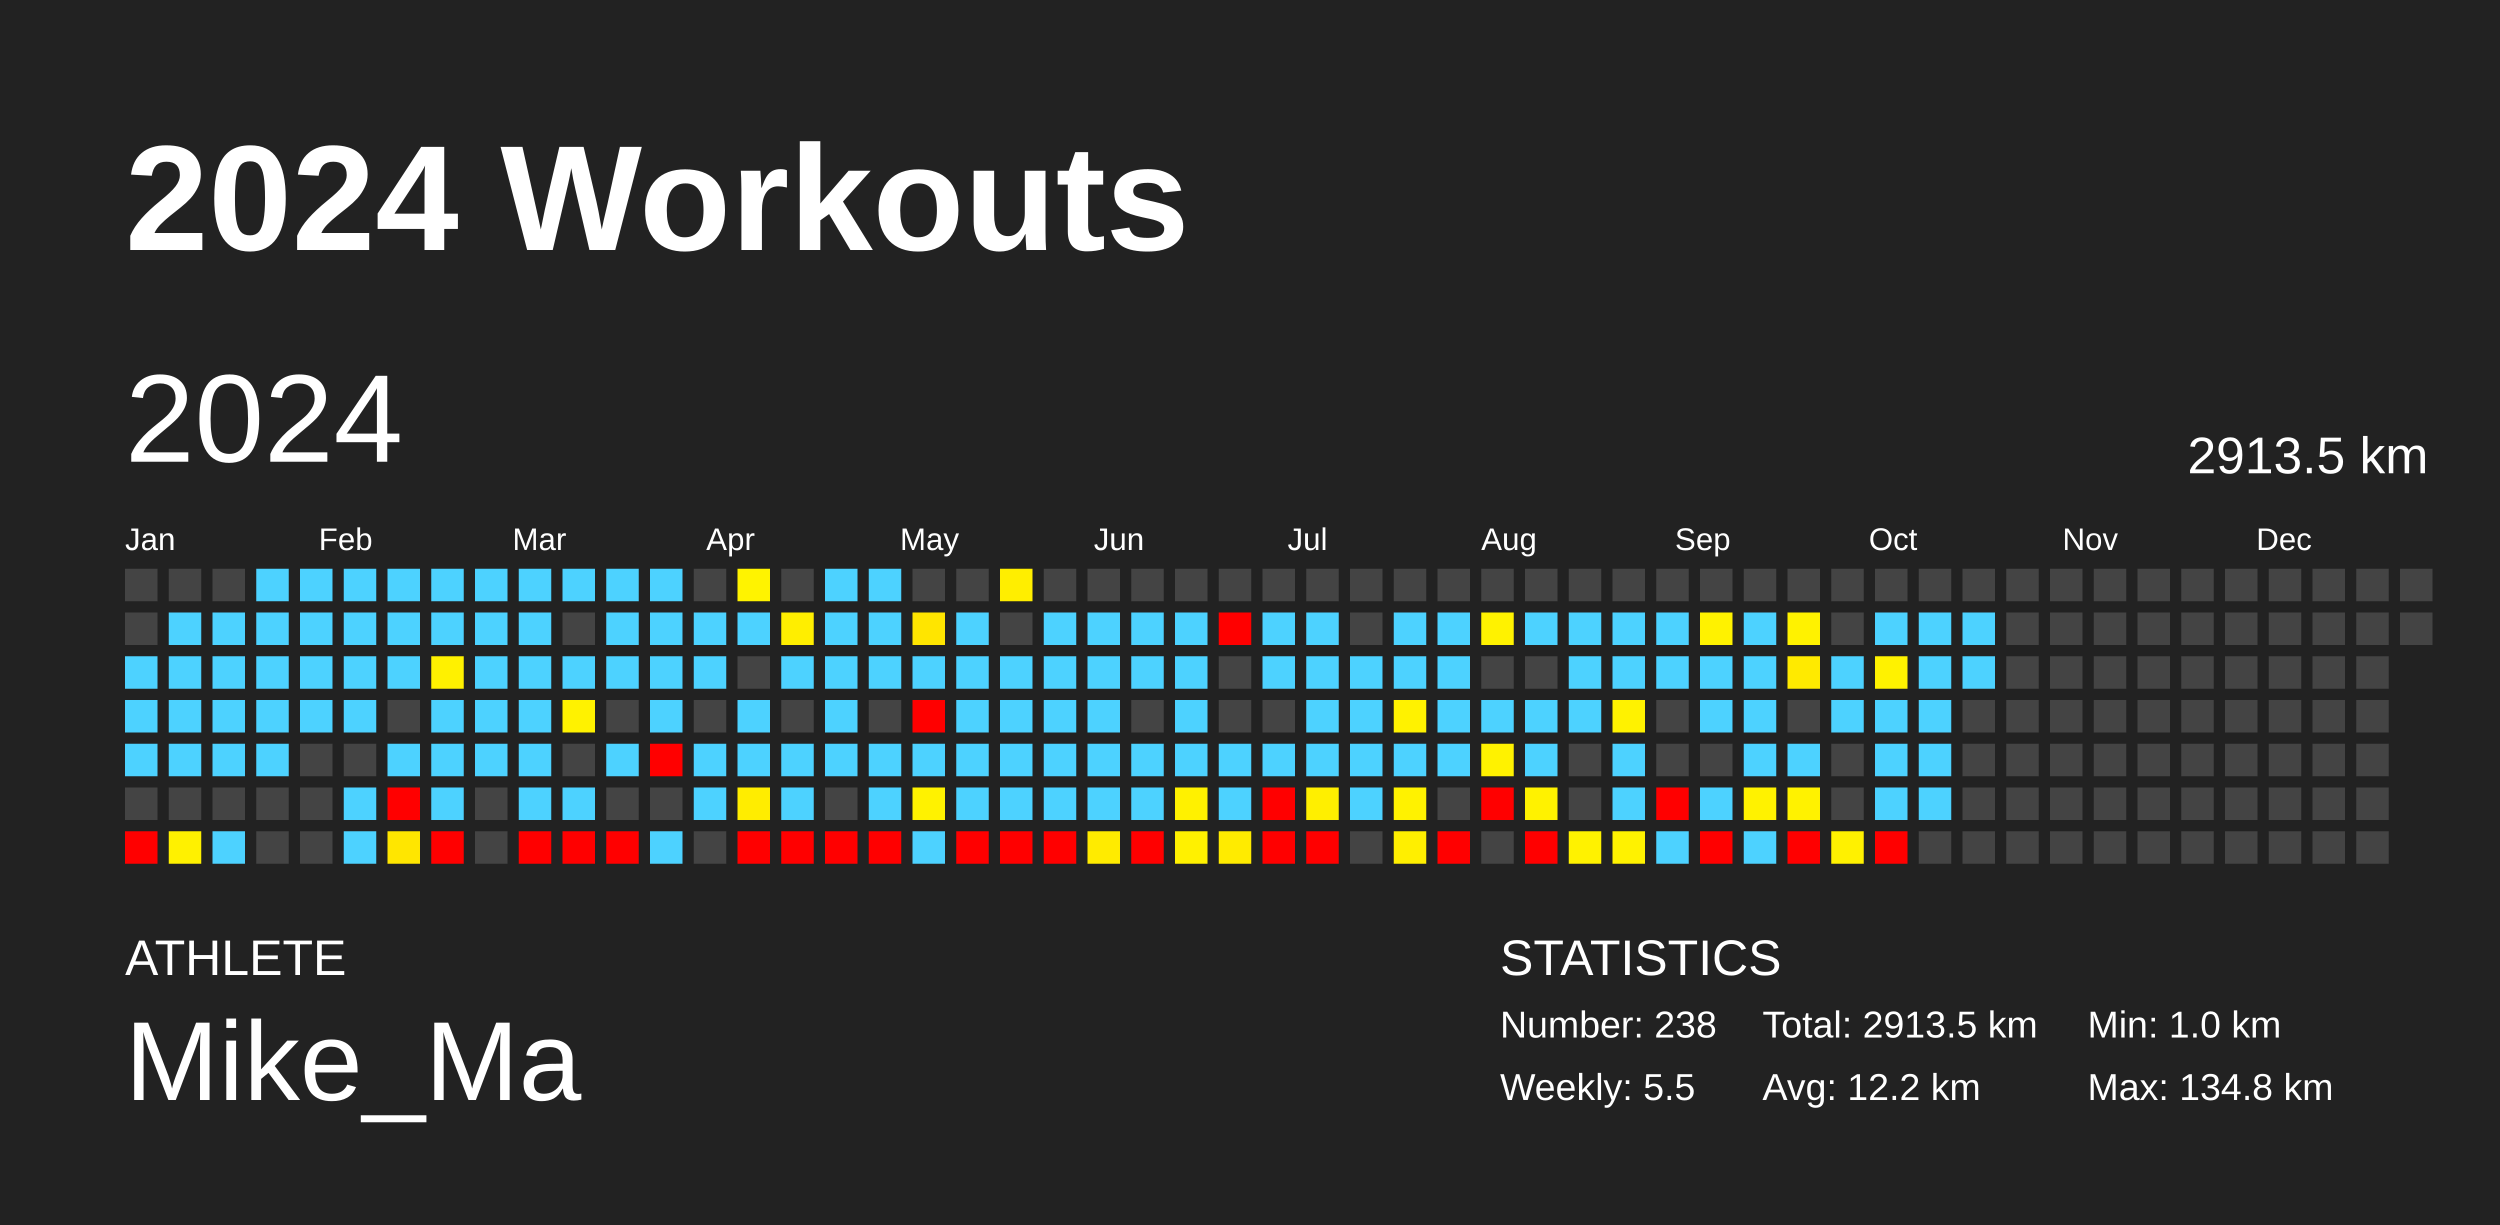
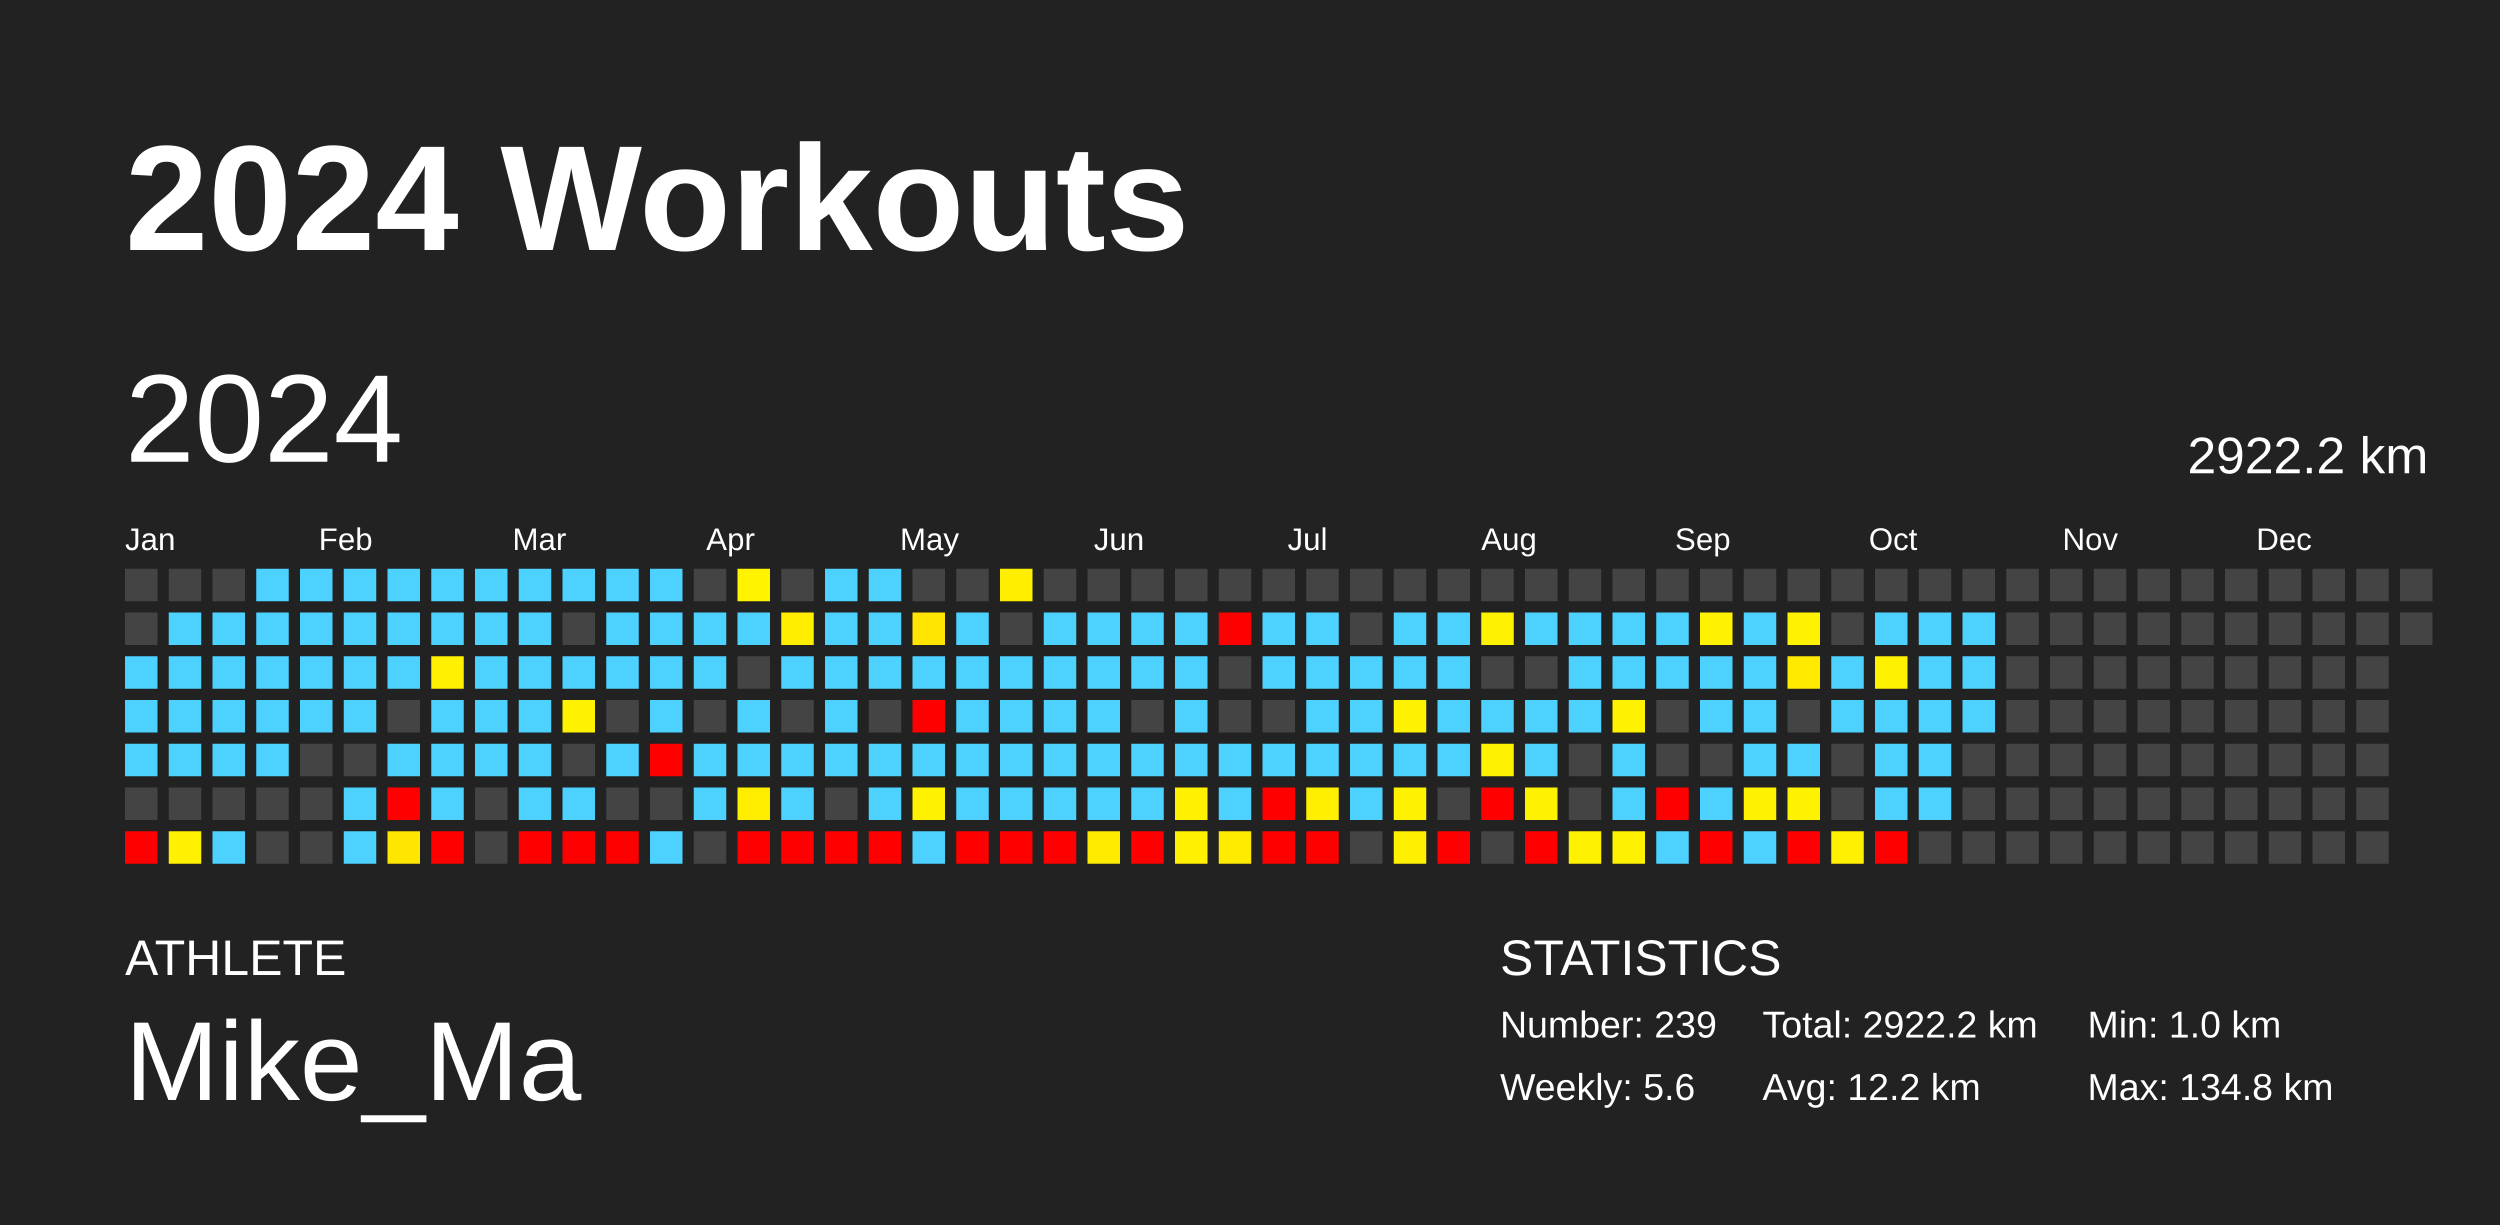
<svg xmlns="http://www.w3.org/2000/svg" baseProfile="full" height="98mm" version="1.1" viewBox="0,0,200,98" width="200mm">
  <defs />
  <rect fill="#222222" height="98" width="200" x="0" y="0" />
  <text fill="#FFFFFF" style="font-size:12px; font-family:Arial; font-weight:bold;" x="10" y="20">2024 Workouts</text>
  <text fill="#FFFFFF" style="font-size:4px; font-family:Arial" x="10" y="78">ATHLETE</text>
  <text fill="#FFFFFF" style="font-size:9px; font-family:Arial" x="10" y="88">Mike_Ma</text>
  <text fill="#FFFFFF" style="font-size:4px; font-family:Arial" x="120" y="78">STATISTICS</text>
-   <text fill="#FFFFFF" style="font-size:3px; font-family:Arial" x="120" y="83">Number: 238</text>
-   <text fill="#FFFFFF" style="font-size:3px; font-family:Arial" x="120" y="88">Weekly: 5.5</text>
-   <text fill="#FFFFFF" style="font-size:3px; font-family:Arial" x="141" y="83">Total: 2913.5 km</text>
+   <text fill="#FFFFFF" style="font-size:3px; font-family:Arial" x="120" y="83">Number: 239</text>
+   <text fill="#FFFFFF" style="font-size:3px; font-family:Arial" x="120" y="88">Weekly: 5.6</text>
+   <text fill="#FFFFFF" style="font-size:3px; font-family:Arial" x="141" y="83">Total: 2922.2 km</text>
  <text fill="#FFFFFF" style="font-size:3px; font-family:Arial" x="141" y="88">Avg: 12.2 km</text>
  <text fill="#FFFFFF" style="font-size:3px; font-family:Arial" x="167" y="83">Min: 1.0 km</text>
  <text fill="#FFFFFF" style="font-size:3px; font-family:Arial" x="167" y="88">Max: 134.8 km</text>
  <text dominant-baseline="hanging" fill="#FFFFFF" style="font-size:10.0px; font-family:Arial;" x="10" y="30">2024</text>
-   <text dominant-baseline="hanging" fill="#FFFFFF" style="font-size:4.125px; font-family:Arial;" x="175" y="35">2913.5 km</text>
+   <text dominant-baseline="hanging" fill="#FFFFFF" style="font-size:4.125px; font-family:Arial;" x="175" y="35">2922.2 km</text>
  <text fill="#FFFFFF" style="font-size:2.5px; font-family:Arial" x="10.0" y="44">Jan</text>
  <text fill="#FFFFFF" style="font-size:2.5px; font-family:Arial" x="25.5" y="44">Feb</text>
  <text fill="#FFFFFF" style="font-size:2.5px; font-family:Arial" x="41.0" y="44">Mar</text>
  <text fill="#FFFFFF" style="font-size:2.5px; font-family:Arial" x="56.5" y="44">Apr</text>
  <text fill="#FFFFFF" style="font-size:2.5px; font-family:Arial" x="72.0" y="44">May</text>
  <text fill="#FFFFFF" style="font-size:2.5px; font-family:Arial" x="87.5" y="44">Jun</text>
  <text fill="#FFFFFF" style="font-size:2.5px; font-family:Arial" x="103.0" y="44">Jul</text>
  <text fill="#FFFFFF" style="font-size:2.5px; font-family:Arial" x="118.5" y="44">Aug</text>
  <text fill="#FFFFFF" style="font-size:2.5px; font-family:Arial" x="134.0" y="44">Sep</text>
  <text fill="#FFFFFF" style="font-size:2.5px; font-family:Arial" x="149.5" y="44">Oct</text>
  <text fill="#FFFFFF" style="font-size:2.5px; font-family:Arial" x="165.0" y="44">Nov</text>
  <text fill="#FFFFFF" style="font-size:2.5px; font-family:Arial" x="180.5" y="44">Dec</text>
  <rect fill="#444444" height="2.6" width="2.6" x="10.0" y="45.5" />
  <rect fill="#444444" height="2.6" width="2.6" x="10.0" y="49.0" />
  <rect fill="#4dd2ff" height="2.6" width="2.6" x="10.0" y="52.5" />
  <rect fill="#4dd2ff" height="2.6" width="2.6" x="10.0" y="56.0" />
  <rect fill="#4dd2ff" height="2.6" width="2.6" x="10.0" y="59.5" />
  <rect fill="#444444" height="2.6" width="2.6" x="10.0" y="63.0" />
  <rect fill="red" height="2.6" width="2.6" x="10.0" y="66.5" />
  <rect fill="#444444" height="2.6" width="2.6" x="13.5" y="45.5" />
  <rect fill="#4dd2ff" height="2.6" width="2.6" x="13.5" y="49.0" />
  <rect fill="#4dd2ff" height="2.6" width="2.6" x="13.5" y="52.5" />
  <rect fill="#4dd2ff" height="2.6" width="2.6" x="13.5" y="56.0" />
  <rect fill="#4dd2ff" height="2.6" width="2.6" x="13.5" y="59.5" />
  <rect fill="#444444" height="2.6" width="2.6" x="13.5" y="63.0" />
  <rect fill="#fff100" height="2.6" width="2.6" x="13.5" y="66.5" />
  <rect fill="#444444" height="2.6" width="2.6" x="17.0" y="45.5" />
  <rect fill="#4dd2ff" height="2.6" width="2.6" x="17.0" y="49.0" />
  <rect fill="#4dd2ff" height="2.6" width="2.6" x="17.0" y="52.5" />
  <rect fill="#4dd2ff" height="2.6" width="2.6" x="17.0" y="56.0" />
  <rect fill="#4dd2ff" height="2.6" width="2.6" x="17.0" y="59.5" />
  <rect fill="#444444" height="2.6" width="2.6" x="17.0" y="63.0" />
  <rect fill="#4dd2ff" height="2.6" width="2.6" x="17.0" y="66.5" />
  <rect fill="#4dd2ff" height="2.6" width="2.6" x="20.5" y="45.5" />
  <rect fill="#4dd2ff" height="2.6" width="2.6" x="20.5" y="49.0" />
  <rect fill="#4dd2ff" height="2.6" width="2.6" x="20.5" y="52.5" />
  <rect fill="#4dd2ff" height="2.6" width="2.6" x="20.5" y="56.0" />
  <rect fill="#4dd2ff" height="2.6" width="2.6" x="20.5" y="59.5" />
  <rect fill="#444444" height="2.6" width="2.6" x="20.5" y="63.0" />
  <rect fill="#444444" height="2.6" width="2.6" x="20.5" y="66.5" />
  <rect fill="#4dd2ff" height="2.6" width="2.6" x="24.0" y="45.5" />
  <rect fill="#4dd2ff" height="2.6" width="2.6" x="24.0" y="49.0" />
  <rect fill="#4dd2ff" height="2.6" width="2.6" x="24.0" y="52.5" />
  <rect fill="#4dd2ff" height="2.6" width="2.6" x="24.0" y="56.0" />
  <rect fill="#444444" height="2.6" width="2.6" x="24.0" y="59.5" />
  <rect fill="#444444" height="2.6" width="2.6" x="24.0" y="63.0" />
  <rect fill="#444444" height="2.6" width="2.6" x="24.0" y="66.5" />
  <rect fill="#4dd2ff" height="2.6" width="2.6" x="27.5" y="45.5" />
  <rect fill="#4dd2ff" height="2.6" width="2.6" x="27.5" y="49.0" />
  <rect fill="#4dd2ff" height="2.6" width="2.6" x="27.5" y="52.5" />
  <rect fill="#4dd2ff" height="2.6" width="2.6" x="27.5" y="56.0" />
  <rect fill="#444444" height="2.6" width="2.6" x="27.5" y="59.5" />
  <rect fill="#4dd2ff" height="2.6" width="2.6" x="27.5" y="63.0" />
  <rect fill="#4dd2ff" height="2.6" width="2.6" x="27.5" y="66.5" />
  <rect fill="#4dd2ff" height="2.6" width="2.6" x="31.0" y="45.5" />
  <rect fill="#4dd2ff" height="2.6" width="2.6" x="31.0" y="49.0" />
  <rect fill="#4dd2ff" height="2.6" width="2.6" x="31.0" y="52.5" />
  <rect fill="#444444" height="2.6" width="2.6" x="31.0" y="56.0" />
  <rect fill="#4dd2ff" height="2.6" width="2.6" x="31.0" y="59.5" />
  <rect fill="red" height="2.6" width="2.6" x="31.0" y="63.0" />
  <rect fill="#ffe600" height="2.6" width="2.6" x="31.0" y="66.5" />
  <rect fill="#4dd2ff" height="2.6" width="2.6" x="34.5" y="45.5" />
  <rect fill="#4dd2ff" height="2.6" width="2.6" x="34.5" y="49.0" />
  <rect fill="#fff100" height="2.6" width="2.6" x="34.5" y="52.5" />
  <rect fill="#4dd2ff" height="2.6" width="2.6" x="34.5" y="56.0" />
  <rect fill="#4dd2ff" height="2.6" width="2.6" x="34.5" y="59.5" />
  <rect fill="#4dd2ff" height="2.6" width="2.6" x="34.5" y="63.0" />
  <rect fill="red" height="2.6" width="2.6" x="34.5" y="66.5" />
  <rect fill="#4dd2ff" height="2.6" width="2.6" x="38.0" y="45.5" />
  <rect fill="#4dd2ff" height="2.6" width="2.6" x="38.0" y="49.0" />
  <rect fill="#4dd2ff" height="2.6" width="2.6" x="38.0" y="52.5" />
  <rect fill="#4dd2ff" height="2.6" width="2.6" x="38.0" y="56.0" />
  <rect fill="#4dd2ff" height="2.6" width="2.6" x="38.0" y="59.5" />
  <rect fill="#444444" height="2.6" width="2.6" x="38.0" y="63.0" />
  <rect fill="#444444" height="2.6" width="2.6" x="38.0" y="66.5" />
  <rect fill="#4dd2ff" height="2.6" width="2.6" x="41.5" y="45.5" />
  <rect fill="#4dd2ff" height="2.6" width="2.6" x="41.5" y="49.0" />
  <rect fill="#4dd2ff" height="2.6" width="2.6" x="41.5" y="52.5" />
  <rect fill="#4dd2ff" height="2.6" width="2.6" x="41.5" y="56.0" />
  <rect fill="#4dd2ff" height="2.6" width="2.6" x="41.5" y="59.5" />
  <rect fill="#4dd2ff" height="2.6" width="2.6" x="41.5" y="63.0" />
  <rect fill="red" height="2.6" width="2.6" x="41.5" y="66.5" />
  <rect fill="#4dd2ff" height="2.6" width="2.6" x="45.0" y="45.5" />
  <rect fill="#444444" height="2.6" width="2.6" x="45.0" y="49.0" />
  <rect fill="#4dd2ff" height="2.6" width="2.6" x="45.0" y="52.5" />
  <rect fill="#fff200" height="2.6" width="2.6" x="45.0" y="56.0" />
  <rect fill="#444444" height="2.6" width="2.6" x="45.0" y="59.5" />
  <rect fill="#4dd2ff" height="2.6" width="2.6" x="45.0" y="63.0" />
  <rect fill="red" height="2.6" width="2.6" x="45.0" y="66.5" />
  <rect fill="#4dd2ff" height="2.6" width="2.6" x="48.5" y="45.5" />
  <rect fill="#4dd2ff" height="2.6" width="2.6" x="48.5" y="49.0" />
  <rect fill="#4dd2ff" height="2.6" width="2.6" x="48.5" y="52.5" />
  <rect fill="#444444" height="2.6" width="2.6" x="48.5" y="56.0" />
  <rect fill="#4dd2ff" height="2.6" width="2.6" x="48.5" y="59.5" />
  <rect fill="#444444" height="2.6" width="2.6" x="48.5" y="63.0" />
  <rect fill="red" height="2.6" width="2.6" x="48.5" y="66.5" />
  <rect fill="#4dd2ff" height="2.6" width="2.6" x="52.0" y="45.5" />
  <rect fill="#4dd2ff" height="2.6" width="2.6" x="52.0" y="49.0" />
  <rect fill="#4dd2ff" height="2.6" width="2.6" x="52.0" y="52.5" />
  <rect fill="#4dd2ff" height="2.6" width="2.6" x="52.0" y="56.0" />
  <rect fill="red" height="2.6" width="2.6" x="52.0" y="59.5" />
  <rect fill="#444444" height="2.6" width="2.6" x="52.0" y="63.0" />
  <rect fill="#4dd2ff" height="2.6" width="2.6" x="52.0" y="66.5" />
  <rect fill="#444444" height="2.6" width="2.6" x="55.5" y="45.5" />
  <rect fill="#4dd2ff" height="2.6" width="2.6" x="55.5" y="49.0" />
  <rect fill="#4dd2ff" height="2.6" width="2.6" x="55.5" y="52.5" />
  <rect fill="#444444" height="2.6" width="2.6" x="55.5" y="56.0" />
  <rect fill="#4dd2ff" height="2.6" width="2.6" x="55.5" y="59.5" />
  <rect fill="#4dd2ff" height="2.6" width="2.6" x="55.5" y="63.0" />
  <rect fill="#444444" height="2.6" width="2.6" x="55.5" y="66.5" />
  <rect fill="#fff300" height="2.6" width="2.6" x="59.0" y="45.5" />
  <rect fill="#4dd2ff" height="2.6" width="2.6" x="59.0" y="49.0" />
  <rect fill="#444444" height="2.6" width="2.6" x="59.0" y="52.5" />
  <rect fill="#4dd2ff" height="2.6" width="2.6" x="59.0" y="56.0" />
  <rect fill="#4dd2ff" height="2.6" width="2.6" x="59.0" y="59.5" />
  <rect fill="#ffed00" height="2.6" width="2.6" x="59.0" y="63.0" />
  <rect fill="red" height="2.6" width="2.6" x="59.0" y="66.5" />
  <rect fill="#444444" height="2.6" width="2.6" x="62.5" y="45.5" />
  <rect fill="#ffee00" height="2.6" width="2.6" x="62.5" y="49.0" />
  <rect fill="#4dd2ff" height="2.6" width="2.6" x="62.5" y="52.5" />
  <rect fill="#444444" height="2.6" width="2.6" x="62.5" y="56.0" />
  <rect fill="#4dd2ff" height="2.6" width="2.6" x="62.5" y="59.5" />
  <rect fill="#4dd2ff" height="2.6" width="2.6" x="62.5" y="63.0" />
  <rect fill="red" height="2.6" width="2.6" x="62.5" y="66.5" />
  <rect fill="#4dd2ff" height="2.6" width="2.6" x="66.0" y="45.5" />
  <rect fill="#4dd2ff" height="2.6" width="2.6" x="66.0" y="49.0" />
  <rect fill="#4dd2ff" height="2.6" width="2.6" x="66.0" y="52.5" />
  <rect fill="#4dd2ff" height="2.6" width="2.6" x="66.0" y="56.0" />
  <rect fill="#4dd2ff" height="2.6" width="2.6" x="66.0" y="59.5" />
  <rect fill="#444444" height="2.6" width="2.6" x="66.0" y="63.0" />
  <rect fill="red" height="2.6" width="2.6" x="66.0" y="66.5" />
  <rect fill="#4dd2ff" height="2.6" width="2.6" x="69.5" y="45.5" />
  <rect fill="#4dd2ff" height="2.6" width="2.6" x="69.5" y="49.0" />
  <rect fill="#4dd2ff" height="2.6" width="2.6" x="69.5" y="52.5" />
  <rect fill="#444444" height="2.6" width="2.6" x="69.5" y="56.0" />
  <rect fill="#4dd2ff" height="2.6" width="2.6" x="69.5" y="59.5" />
  <rect fill="#4dd2ff" height="2.6" width="2.6" x="69.5" y="63.0" />
  <rect fill="red" height="2.6" width="2.6" x="69.5" y="66.5" />
  <rect fill="#444444" height="2.6" width="2.6" x="73.0" y="45.5" />
  <rect fill="#ffe500" height="2.6" width="2.6" x="73.0" y="49.0" />
  <rect fill="#4dd2ff" height="2.6" width="2.6" x="73.0" y="52.5" />
  <rect fill="red" height="2.6" width="2.6" x="73.0" y="56.0" />
  <rect fill="#4dd2ff" height="2.6" width="2.6" x="73.0" y="59.5" />
  <rect fill="#fff200" height="2.6" width="2.6" x="73.0" y="63.0" />
  <rect fill="#4dd2ff" height="2.6" width="2.6" x="73.0" y="66.5" />
  <rect fill="#444444" height="2.6" width="2.6" x="76.5" y="45.5" />
  <rect fill="#4dd2ff" height="2.6" width="2.6" x="76.5" y="49.0" />
  <rect fill="#4dd2ff" height="2.6" width="2.6" x="76.5" y="52.5" />
  <rect fill="#4dd2ff" height="2.6" width="2.6" x="76.5" y="56.0" />
  <rect fill="#4dd2ff" height="2.6" width="2.6" x="76.5" y="59.5" />
  <rect fill="#4dd2ff" height="2.6" width="2.6" x="76.5" y="63.0" />
  <rect fill="red" height="2.6" width="2.6" x="76.5" y="66.5" />
  <rect fill="#ffee00" height="2.6" width="2.6" x="80.0" y="45.5" />
  <rect fill="#444444" height="2.6" width="2.6" x="80.0" y="49.0" />
  <rect fill="#4dd2ff" height="2.6" width="2.6" x="80.0" y="52.5" />
  <rect fill="#4dd2ff" height="2.6" width="2.6" x="80.0" y="56.0" />
  <rect fill="#4dd2ff" height="2.6" width="2.6" x="80.0" y="59.5" />
  <rect fill="#4dd2ff" height="2.6" width="2.6" x="80.0" y="63.0" />
  <rect fill="red" height="2.6" width="2.6" x="80.0" y="66.5" />
  <rect fill="#444444" height="2.6" width="2.6" x="83.5" y="45.5" />
  <rect fill="#4dd2ff" height="2.6" width="2.6" x="83.5" y="49.0" />
  <rect fill="#4dd2ff" height="2.6" width="2.6" x="83.5" y="52.5" />
  <rect fill="#4dd2ff" height="2.6" width="2.6" x="83.5" y="56.0" />
  <rect fill="#4dd2ff" height="2.6" width="2.6" x="83.5" y="59.5" />
  <rect fill="#4dd2ff" height="2.6" width="2.6" x="83.5" y="63.0" />
  <rect fill="red" height="2.6" width="2.6" x="83.5" y="66.5" />
  <rect fill="#444444" height="2.6" width="2.6" x="87.0" y="45.5" />
  <rect fill="#4dd2ff" height="2.6" width="2.6" x="87.0" y="49.0" />
  <rect fill="#4dd2ff" height="2.6" width="2.6" x="87.0" y="52.5" />
  <rect fill="#4dd2ff" height="2.6" width="2.6" x="87.0" y="56.0" />
  <rect fill="#4dd2ff" height="2.6" width="2.6" x="87.0" y="59.5" />
  <rect fill="#4dd2ff" height="2.6" width="2.6" x="87.0" y="63.0" />
  <rect fill="#ffeb00" height="2.6" width="2.6" x="87.0" y="66.5" />
  <rect fill="#444444" height="2.6" width="2.6" x="90.5" y="45.5" />
  <rect fill="#4dd2ff" height="2.6" width="2.6" x="90.5" y="49.0" />
  <rect fill="#4dd2ff" height="2.6" width="2.6" x="90.5" y="52.5" />
  <rect fill="#444444" height="2.6" width="2.6" x="90.5" y="56.0" />
  <rect fill="#4dd2ff" height="2.6" width="2.6" x="90.5" y="59.5" />
  <rect fill="#4dd2ff" height="2.6" width="2.6" x="90.5" y="63.0" />
  <rect fill="red" height="2.6" width="2.6" x="90.5" y="66.5" />
  <rect fill="#444444" height="2.6" width="2.6" x="94.0" y="45.5" />
  <rect fill="#4dd2ff" height="2.6" width="2.6" x="94.0" y="49.0" />
  <rect fill="#4dd2ff" height="2.6" width="2.6" x="94.0" y="52.5" />
  <rect fill="#4dd2ff" height="2.6" width="2.6" x="94.0" y="56.0" />
  <rect fill="#4dd2ff" height="2.6" width="2.6" x="94.0" y="59.5" />
  <rect fill="#fff100" height="2.6" width="2.6" x="94.0" y="63.0" />
  <rect fill="#fff100" height="2.6" width="2.6" x="94.0" y="66.5" />
  <rect fill="#444444" height="2.6" width="2.6" x="97.5" y="45.5" />
  <rect fill="red" height="2.6" width="2.6" x="97.5" y="49.0" />
  <rect fill="#444444" height="2.6" width="2.6" x="97.5" y="52.5" />
  <rect fill="#444444" height="2.6" width="2.6" x="97.5" y="56.0" />
  <rect fill="#4dd2ff" height="2.6" width="2.6" x="97.5" y="59.5" />
  <rect fill="#4dd2ff" height="2.6" width="2.6" x="97.5" y="63.0" />
  <rect fill="#ffeb00" height="2.6" width="2.6" x="97.5" y="66.5" />
  <rect fill="#444444" height="2.6" width="2.6" x="101.0" y="45.5" />
  <rect fill="#4dd2ff" height="2.6" width="2.6" x="101.0" y="49.0" />
  <rect fill="#4dd2ff" height="2.6" width="2.6" x="101.0" y="52.5" />
  <rect fill="#444444" height="2.6" width="2.6" x="101.0" y="56.0" />
  <rect fill="#4dd2ff" height="2.6" width="2.6" x="101.0" y="59.5" />
  <rect fill="red" height="2.6" width="2.6" x="101.0" y="63.0" />
  <rect fill="red" height="2.6" width="2.6" x="101.0" y="66.5" />
  <rect fill="#444444" height="2.6" width="2.6" x="104.5" y="45.5" />
  <rect fill="#4dd2ff" height="2.6" width="2.6" x="104.5" y="49.0" />
  <rect fill="#4dd2ff" height="2.6" width="2.6" x="104.5" y="52.5" />
  <rect fill="#4dd2ff" height="2.6" width="2.6" x="104.5" y="56.0" />
  <rect fill="#4dd2ff" height="2.6" width="2.6" x="104.5" y="59.5" />
  <rect fill="#ffef00" height="2.6" width="2.6" x="104.5" y="63.0" />
  <rect fill="red" height="2.6" width="2.6" x="104.5" y="66.5" />
  <rect fill="#444444" height="2.6" width="2.6" x="108.0" y="45.5" />
  <rect fill="#444444" height="2.6" width="2.6" x="108.0" y="49.0" />
  <rect fill="#4dd2ff" height="2.6" width="2.6" x="108.0" y="52.5" />
  <rect fill="#4dd2ff" height="2.6" width="2.6" x="108.0" y="56.0" />
  <rect fill="#4dd2ff" height="2.6" width="2.6" x="108.0" y="59.5" />
  <rect fill="#4dd2ff" height="2.6" width="2.6" x="108.0" y="63.0" />
  <rect fill="#444444" height="2.6" width="2.6" x="108.0" y="66.5" />
  <rect fill="#444444" height="2.6" width="2.6" x="111.5" y="45.5" />
  <rect fill="#4dd2ff" height="2.6" width="2.6" x="111.5" y="49.0" />
  <rect fill="#4dd2ff" height="2.6" width="2.6" x="111.5" y="52.5" />
  <rect fill="#fff200" height="2.6" width="2.6" x="111.5" y="56.0" />
  <rect fill="#4dd2ff" height="2.6" width="2.6" x="111.5" y="59.5" />
  <rect fill="#fff200" height="2.6" width="2.6" x="111.5" y="63.0" />
  <rect fill="#ffef00" height="2.6" width="2.6" x="111.5" y="66.5" />
  <rect fill="#444444" height="2.6" width="2.6" x="115.0" y="45.5" />
  <rect fill="#4dd2ff" height="2.6" width="2.6" x="115.0" y="49.0" />
  <rect fill="#4dd2ff" height="2.6" width="2.6" x="115.0" y="52.5" />
  <rect fill="#4dd2ff" height="2.6" width="2.6" x="115.0" y="56.0" />
  <rect fill="#4dd2ff" height="2.6" width="2.6" x="115.0" y="59.5" />
  <rect fill="#444444" height="2.6" width="2.6" x="115.0" y="63.0" />
  <rect fill="red" height="2.6" width="2.6" x="115.0" y="66.5" />
  <rect fill="#444444" height="2.6" width="2.6" x="118.5" y="45.5" />
  <rect fill="#fff200" height="2.6" width="2.6" x="118.5" y="49.0" />
  <rect fill="#444444" height="2.6" width="2.6" x="118.5" y="52.5" />
  <rect fill="#4dd2ff" height="2.6" width="2.6" x="118.5" y="56.0" />
  <rect fill="#fff200" height="2.6" width="2.6" x="118.5" y="59.5" />
  <rect fill="red" height="2.6" width="2.6" x="118.5" y="63.0" />
  <rect fill="#444444" height="2.6" width="2.6" x="118.5" y="66.5" />
  <rect fill="#444444" height="2.6" width="2.6" x="122.0" y="45.5" />
  <rect fill="#4dd2ff" height="2.6" width="2.6" x="122.0" y="49.0" />
  <rect fill="#444444" height="2.6" width="2.6" x="122.0" y="52.5" />
  <rect fill="#4dd2ff" height="2.6" width="2.6" x="122.0" y="56.0" />
  <rect fill="#4dd2ff" height="2.6" width="2.6" x="122.0" y="59.5" />
  <rect fill="#fff200" height="2.6" width="2.6" x="122.0" y="63.0" />
  <rect fill="red" height="2.6" width="2.6" x="122.0" y="66.5" />
  <rect fill="#444444" height="2.6" width="2.6" x="125.5" y="45.5" />
  <rect fill="#4dd2ff" height="2.6" width="2.6" x="125.5" y="49.0" />
  <rect fill="#4dd2ff" height="2.6" width="2.6" x="125.5" y="52.5" />
  <rect fill="#4dd2ff" height="2.6" width="2.6" x="125.5" y="56.0" />
  <rect fill="#444444" height="2.6" width="2.6" x="125.5" y="59.5" />
  <rect fill="#444444" height="2.6" width="2.6" x="125.5" y="63.0" />
  <rect fill="#fff200" height="2.6" width="2.6" x="125.5" y="66.5" />
  <rect fill="#444444" height="2.6" width="2.6" x="129.0" y="45.5" />
  <rect fill="#4dd2ff" height="2.6" width="2.6" x="129.0" y="49.0" />
  <rect fill="#4dd2ff" height="2.6" width="2.6" x="129.0" y="52.5" />
  <rect fill="#fff200" height="2.6" width="2.6" x="129.0" y="56.0" />
  <rect fill="#4dd2ff" height="2.6" width="2.6" x="129.0" y="59.5" />
  <rect fill="#4dd2ff" height="2.6" width="2.6" x="129.0" y="63.0" />
  <rect fill="#fff200" height="2.6" width="2.6" x="129.0" y="66.5" />
  <rect fill="#444444" height="2.6" width="2.6" x="132.5" y="45.5" />
  <rect fill="#4dd2ff" height="2.6" width="2.6" x="132.5" y="49.0" />
  <rect fill="#4dd2ff" height="2.6" width="2.6" x="132.5" y="52.5" />
  <rect fill="#444444" height="2.6" width="2.6" x="132.5" y="56.0" />
  <rect fill="#444444" height="2.6" width="2.6" x="132.5" y="59.5" />
  <rect fill="red" height="2.6" width="2.6" x="132.5" y="63.0" />
  <rect fill="#4dd2ff" height="2.6" width="2.6" x="132.5" y="66.5" />
  <rect fill="#444444" height="2.6" width="2.6" x="136.0" y="45.5" />
  <rect fill="#fff200" height="2.6" width="2.6" x="136.0" y="49.0" />
  <rect fill="#4dd2ff" height="2.6" width="2.6" x="136.0" y="52.5" />
  <rect fill="#4dd2ff" height="2.6" width="2.6" x="136.0" y="56.0" />
  <rect fill="#444444" height="2.6" width="2.6" x="136.0" y="59.5" />
  <rect fill="#4dd2ff" height="2.6" width="2.6" x="136.0" y="63.0" />
  <rect fill="red" height="2.6" width="2.6" x="136.0" y="66.5" />
  <rect fill="#444444" height="2.6" width="2.6" x="139.5" y="45.5" />
  <rect fill="#4dd2ff" height="2.6" width="2.6" x="139.5" y="49.0" />
  <rect fill="#4dd2ff" height="2.6" width="2.6" x="139.5" y="52.5" />
  <rect fill="#4dd2ff" height="2.6" width="2.6" x="139.5" y="56.0" />
  <rect fill="#4dd2ff" height="2.6" width="2.6" x="139.5" y="59.5" />
  <rect fill="#fff200" height="2.6" width="2.6" x="139.5" y="63.0" />
  <rect fill="#4dd2ff" height="2.6" width="2.6" x="139.5" y="66.5" />
  <rect fill="#444444" height="2.6" width="2.6" x="143.0" y="45.5" />
  <rect fill="#fff200" height="2.6" width="2.6" x="143.0" y="49.0" />
  <rect fill="#ffea00" height="2.6" width="2.6" x="143.0" y="52.5" />
  <rect fill="#444444" height="2.6" width="2.6" x="143.0" y="56.0" />
  <rect fill="#4dd2ff" height="2.6" width="2.6" x="143.0" y="59.5" />
  <rect fill="#fff200" height="2.6" width="2.6" x="143.0" y="63.0" />
  <rect fill="red" height="2.6" width="2.6" x="143.0" y="66.5" />
  <rect fill="#444444" height="2.6" width="2.6" x="146.5" y="45.5" />
  <rect fill="#444444" height="2.6" width="2.6" x="146.5" y="49.0" />
  <rect fill="#4dd2ff" height="2.6" width="2.6" x="146.5" y="52.5" />
  <rect fill="#4dd2ff" height="2.6" width="2.6" x="146.5" y="56.0" />
  <rect fill="#444444" height="2.6" width="2.6" x="146.5" y="59.5" />
  <rect fill="#444444" height="2.6" width="2.6" x="146.5" y="63.0" />
  <rect fill="#fff100" height="2.6" width="2.6" x="146.5" y="66.5" />
  <rect fill="#444444" height="2.6" width="2.6" x="150.0" y="45.5" />
  <rect fill="#4dd2ff" height="2.6" width="2.6" x="150.0" y="49.0" />
  <rect fill="#fff200" height="2.6" width="2.6" x="150.0" y="52.5" />
  <rect fill="#4dd2ff" height="2.6" width="2.6" x="150.0" y="56.0" />
  <rect fill="#4dd2ff" height="2.6" width="2.6" x="150.0" y="59.5" />
  <rect fill="#4dd2ff" height="2.6" width="2.6" x="150.0" y="63.0" />
  <rect fill="red" height="2.6" width="2.6" x="150.0" y="66.5" />
  <rect fill="#444444" height="2.6" width="2.6" x="153.5" y="45.5" />
  <rect fill="#4dd2ff" height="2.6" width="2.6" x="153.5" y="49.0" />
  <rect fill="#4dd2ff" height="2.6" width="2.6" x="153.5" y="52.5" />
  <rect fill="#4dd2ff" height="2.6" width="2.6" x="153.5" y="56.0" />
  <rect fill="#4dd2ff" height="2.6" width="2.6" x="153.5" y="59.5" />
  <rect fill="#4dd2ff" height="2.6" width="2.6" x="153.5" y="63.0" />
  <rect fill="#444444" height="2.6" width="2.6" x="153.5" y="66.5" />
  <rect fill="#444444" height="2.6" width="2.6" x="157.0" y="45.5" />
  <rect fill="#4dd2ff" height="2.6" width="2.6" x="157.0" y="49.0" />
  <rect fill="#4dd2ff" height="2.6" width="2.6" x="157.0" y="52.5" />
-   <rect fill="#444444" height="2.6" width="2.6" x="157.0" y="56.0" />
+   <rect fill="#4dd2ff" height="2.6" width="2.6" x="157.0" y="56.0" />
  <rect fill="#444444" height="2.6" width="2.6" x="157.0" y="59.5" />
  <rect fill="#444444" height="2.6" width="2.6" x="157.0" y="63.0" />
  <rect fill="#444444" height="2.6" width="2.6" x="157.0" y="66.5" />
  <rect fill="#444444" height="2.6" width="2.6" x="160.5" y="45.5" />
  <rect fill="#444444" height="2.6" width="2.6" x="160.5" y="49.0" />
  <rect fill="#444444" height="2.6" width="2.6" x="160.5" y="52.5" />
  <rect fill="#444444" height="2.6" width="2.6" x="160.5" y="56.0" />
  <rect fill="#444444" height="2.6" width="2.6" x="160.5" y="59.5" />
  <rect fill="#444444" height="2.6" width="2.6" x="160.5" y="63.0" />
  <rect fill="#444444" height="2.6" width="2.6" x="160.5" y="66.5" />
  <rect fill="#444444" height="2.6" width="2.6" x="164.0" y="45.5" />
  <rect fill="#444444" height="2.6" width="2.6" x="164.0" y="49.0" />
  <rect fill="#444444" height="2.6" width="2.6" x="164.0" y="52.5" />
  <rect fill="#444444" height="2.6" width="2.6" x="164.0" y="56.0" />
  <rect fill="#444444" height="2.6" width="2.6" x="164.0" y="59.5" />
  <rect fill="#444444" height="2.6" width="2.6" x="164.0" y="63.0" />
  <rect fill="#444444" height="2.6" width="2.6" x="164.0" y="66.5" />
  <rect fill="#444444" height="2.6" width="2.6" x="167.5" y="45.5" />
  <rect fill="#444444" height="2.6" width="2.6" x="167.5" y="49.0" />
  <rect fill="#444444" height="2.6" width="2.6" x="167.5" y="52.5" />
  <rect fill="#444444" height="2.6" width="2.6" x="167.5" y="56.0" />
  <rect fill="#444444" height="2.6" width="2.6" x="167.5" y="59.5" />
  <rect fill="#444444" height="2.6" width="2.6" x="167.5" y="63.0" />
  <rect fill="#444444" height="2.6" width="2.6" x="167.5" y="66.5" />
  <rect fill="#444444" height="2.6" width="2.6" x="171.0" y="45.5" />
  <rect fill="#444444" height="2.6" width="2.6" x="171.0" y="49.0" />
  <rect fill="#444444" height="2.6" width="2.6" x="171.0" y="52.5" />
  <rect fill="#444444" height="2.6" width="2.6" x="171.0" y="56.0" />
  <rect fill="#444444" height="2.6" width="2.6" x="171.0" y="59.5" />
  <rect fill="#444444" height="2.6" width="2.6" x="171.0" y="63.0" />
  <rect fill="#444444" height="2.6" width="2.6" x="171.0" y="66.5" />
  <rect fill="#444444" height="2.6" width="2.6" x="174.5" y="45.5" />
  <rect fill="#444444" height="2.6" width="2.6" x="174.5" y="49.0" />
  <rect fill="#444444" height="2.6" width="2.6" x="174.5" y="52.5" />
  <rect fill="#444444" height="2.6" width="2.6" x="174.5" y="56.0" />
  <rect fill="#444444" height="2.6" width="2.6" x="174.5" y="59.5" />
  <rect fill="#444444" height="2.6" width="2.6" x="174.5" y="63.0" />
  <rect fill="#444444" height="2.6" width="2.6" x="174.5" y="66.5" />
  <rect fill="#444444" height="2.6" width="2.6" x="178.0" y="45.5" />
  <rect fill="#444444" height="2.6" width="2.6" x="178.0" y="49.0" />
  <rect fill="#444444" height="2.6" width="2.6" x="178.0" y="52.5" />
  <rect fill="#444444" height="2.6" width="2.6" x="178.0" y="56.0" />
  <rect fill="#444444" height="2.6" width="2.6" x="178.0" y="59.5" />
  <rect fill="#444444" height="2.6" width="2.6" x="178.0" y="63.0" />
  <rect fill="#444444" height="2.6" width="2.6" x="178.0" y="66.5" />
  <rect fill="#444444" height="2.6" width="2.6" x="181.5" y="45.5" />
  <rect fill="#444444" height="2.6" width="2.6" x="181.5" y="49.0" />
  <rect fill="#444444" height="2.6" width="2.6" x="181.5" y="52.5" />
  <rect fill="#444444" height="2.6" width="2.6" x="181.5" y="56.0" />
  <rect fill="#444444" height="2.6" width="2.6" x="181.5" y="59.5" />
  <rect fill="#444444" height="2.6" width="2.6" x="181.5" y="63.0" />
  <rect fill="#444444" height="2.6" width="2.6" x="181.5" y="66.5" />
  <rect fill="#444444" height="2.6" width="2.6" x="185.0" y="45.5" />
  <rect fill="#444444" height="2.6" width="2.6" x="185.0" y="49.0" />
  <rect fill="#444444" height="2.6" width="2.6" x="185.0" y="52.5" />
  <rect fill="#444444" height="2.6" width="2.6" x="185.0" y="56.0" />
  <rect fill="#444444" height="2.6" width="2.6" x="185.0" y="59.5" />
  <rect fill="#444444" height="2.6" width="2.6" x="185.0" y="63.0" />
  <rect fill="#444444" height="2.6" width="2.6" x="185.0" y="66.5" />
  <rect fill="#444444" height="2.6" width="2.6" x="188.5" y="45.5" />
  <rect fill="#444444" height="2.6" width="2.6" x="188.5" y="49.0" />
  <rect fill="#444444" height="2.6" width="2.6" x="188.5" y="52.5" />
  <rect fill="#444444" height="2.6" width="2.6" x="188.5" y="56.0" />
  <rect fill="#444444" height="2.6" width="2.6" x="188.5" y="59.5" />
  <rect fill="#444444" height="2.6" width="2.6" x="188.5" y="63.0" />
  <rect fill="#444444" height="2.6" width="2.6" x="188.5" y="66.5" />
  <rect fill="#444444" height="2.6" width="2.6" x="192.0" y="45.5" />
  <rect fill="#444444" height="2.6" width="2.6" x="192.0" y="49.0" />
</svg>
